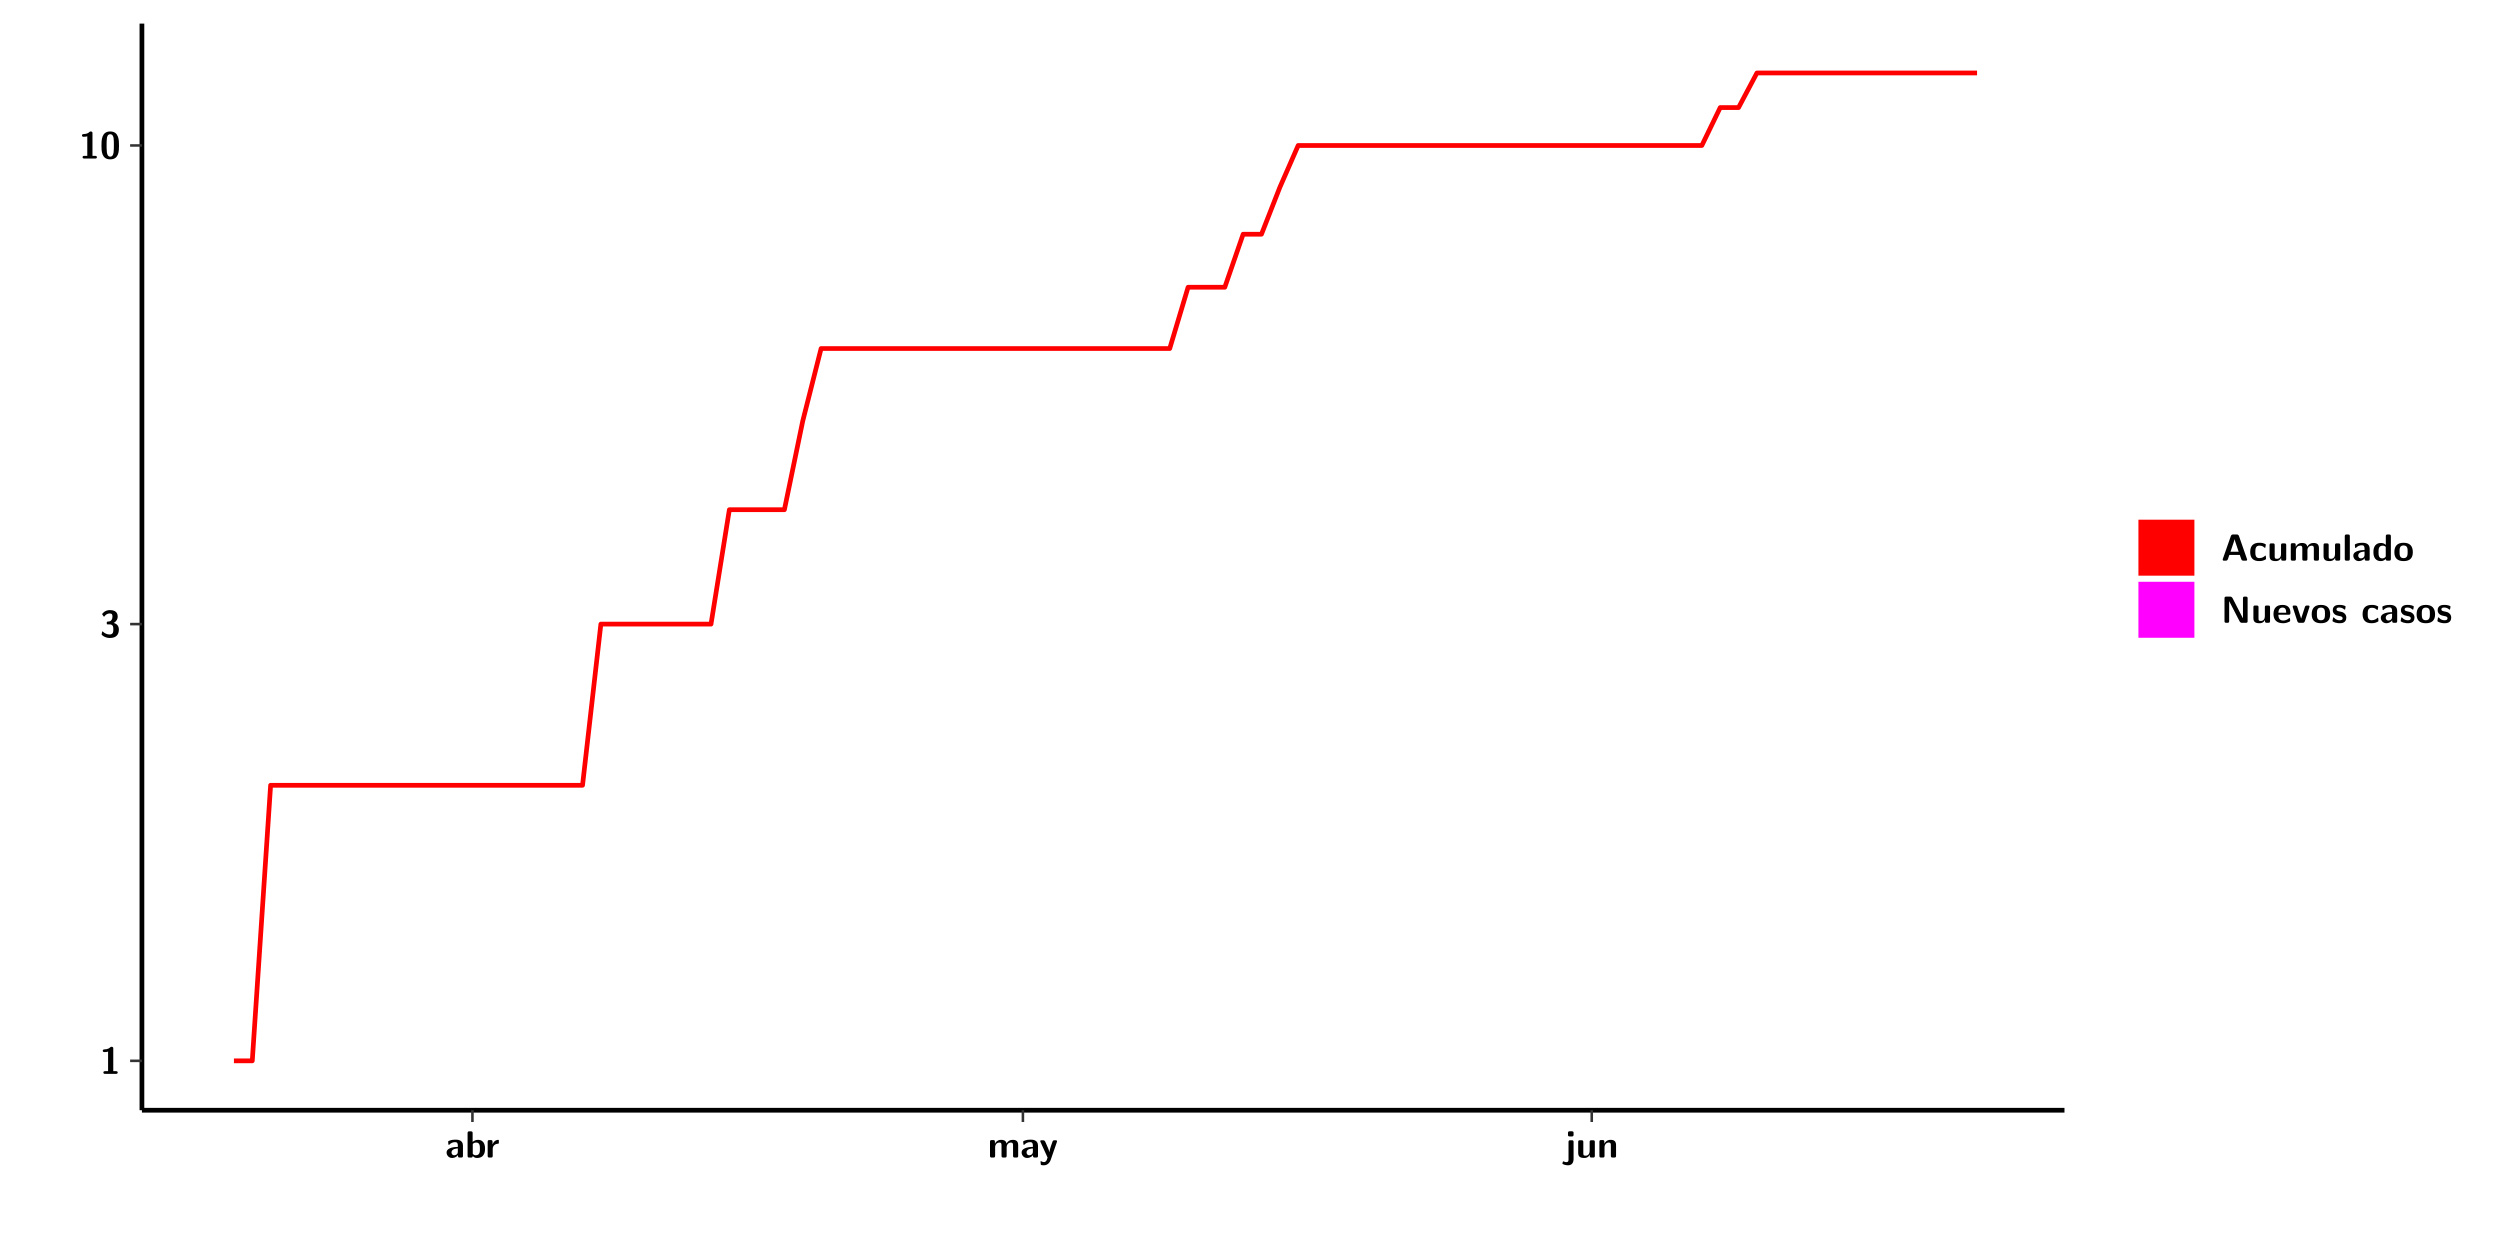
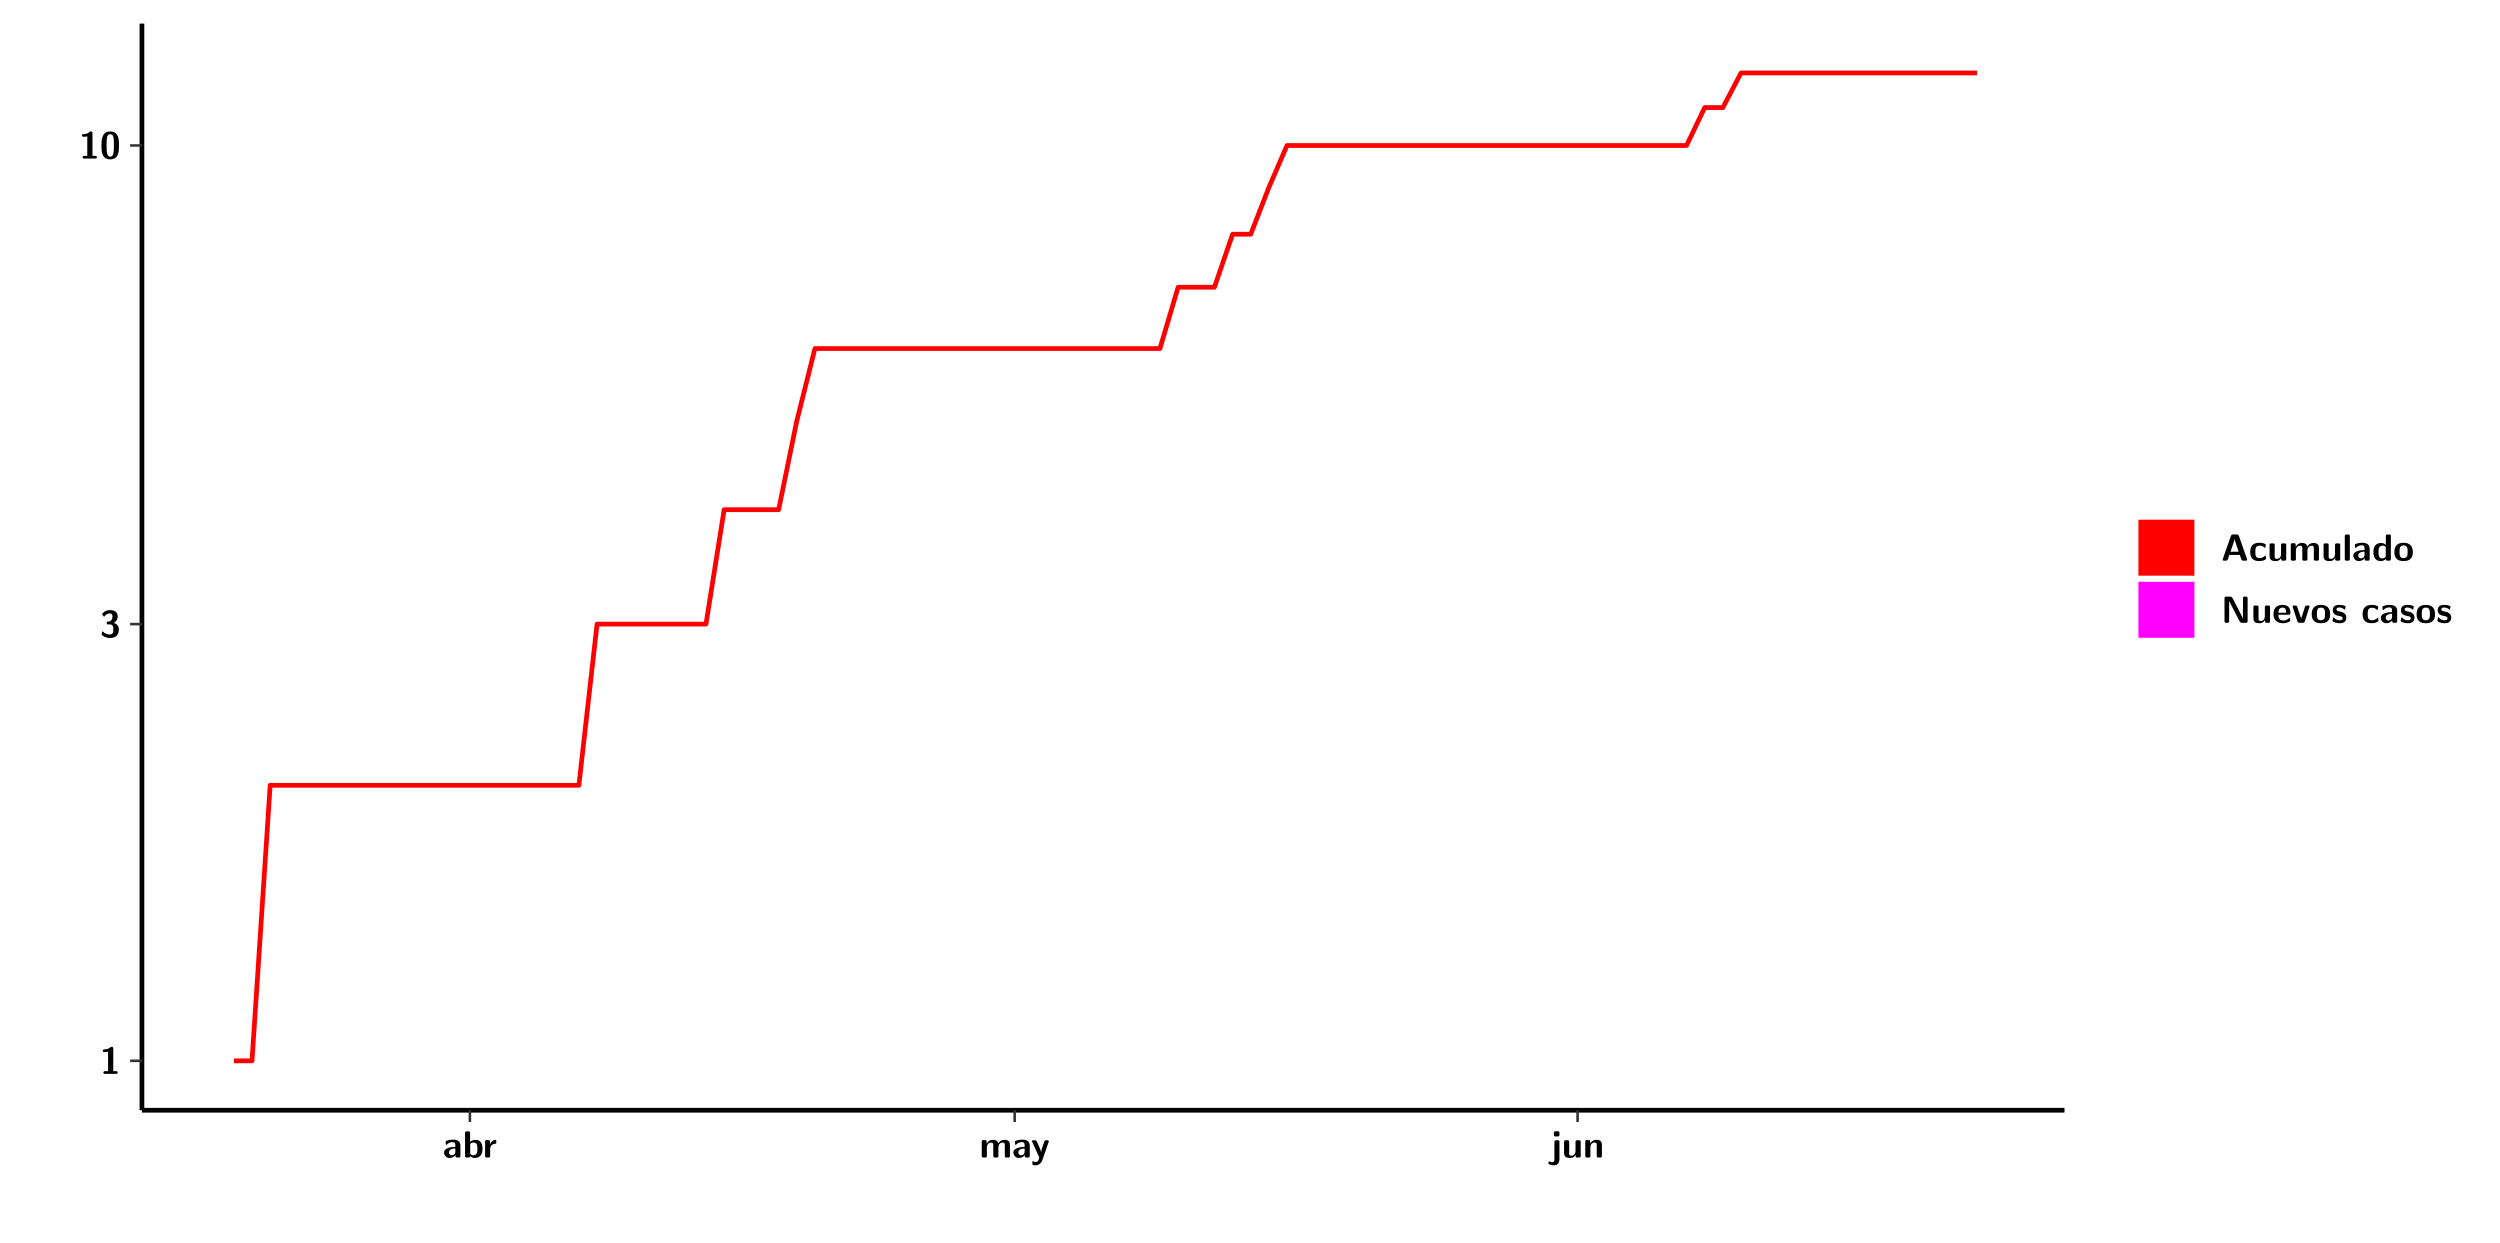
<svg xmlns="http://www.w3.org/2000/svg" xmlns:xlink="http://www.w3.org/1999/xlink" width="579.653pt" height="288pt" viewBox="0 0 579.653 288" version="1.1">
  <defs>
    <g>
      <symbol overflow="visible" id="glyph0-0">
        <path style="stroke:none;" d="" />
      </symbol>
      <symbol overflow="visible" id="glyph0-1">
        <path style="stroke:none;" d="M 3.109 -5.859 C 3.109 -6.016 3.109 -6.281 2.719 -6.281 C 2.547 -6.281 2.516 -6.266 2.406 -6.156 C 2.25 -6.016 1.922 -5.688 1.047 -5.672 C 0.891 -5.672 0.672 -5.609 0.672 -5.359 C 0.672 -5.047 0.969 -5.047 1.094 -5.047 C 1.344 -5.047 1.656 -5.078 1.906 -5.156 L 1.906 -0.625 L 1.234 -0.625 C 1.109 -0.625 0.812 -0.625 0.812 -0.312 C 0.812 0 1.109 0 1.234 0 L 3.719 0 C 3.828 0 4.141 0 4.141 -0.312 C 4.141 -0.625 3.828 -0.625 3.719 -0.625 L 3.109 -0.625 Z M 3.109 -5.859 " />
      </symbol>
      <symbol overflow="visible" id="glyph0-2">
        <path style="stroke:none;" d="M 0.844 -4.859 C 0.906 -4.766 0.953 -4.766 0.969 -4.766 C 1.031 -4.766 1.047 -4.797 1.094 -4.859 C 1.547 -5.5 2.172 -5.5 2.281 -5.5 C 2.844 -5.5 2.922 -5.203 2.922 -4.781 C 2.922 -4.656 2.922 -4.234 2.641 -3.906 C 2.438 -3.656 2.219 -3.641 1.953 -3.625 C 1.859 -3.609 1.688 -3.609 1.672 -3.578 C 1.609 -3.562 1.609 -3.5 1.609 -3.359 L 1.609 -3.203 C 1.609 -2.984 1.609 -2.969 1.844 -2.969 L 2.219 -2.969 C 3.031 -2.969 3.125 -2.469 3.125 -1.797 C 3.125 -1.203 3.062 -0.625 2.266 -0.625 C 1.984 -0.625 1.328 -0.688 0.75 -1.25 C 0.672 -1.328 0.656 -1.328 0.625 -1.328 C 0.531 -1.328 0.516 -1.25 0.516 -1.234 C 0.516 -1.234 0.406 -0.672 0.406 -0.625 C 0.406 -0.516 1.156 0.188 2.312 0.188 C 3.812 0.188 4.406 -0.609 4.406 -1.781 C 4.406 -2.562 3.984 -3.109 3.203 -3.297 C 3.906 -3.688 4.141 -4.266 4.141 -4.766 C 4.141 -6.156 2.891 -6.281 2.328 -6.281 C 1.125 -6.281 0.531 -5.422 0.531 -5.344 C 0.531 -5.297 0.594 -5.219 0.594 -5.219 Z M 0.844 -4.859 " />
      </symbol>
      <symbol overflow="visible" id="glyph0-3">
        <path style="stroke:none;" d="M 4.438 -3 C 4.438 -4.203 4.438 -6.281 2.406 -6.281 C 0.375 -6.281 0.375 -4.219 0.375 -3 C 0.375 -1.812 0.375 0.188 2.406 0.188 C 4.438 0.188 4.438 -1.781 4.438 -3 Z M 2.406 -0.438 C 1.75 -0.438 1.656 -1.25 1.625 -1.484 C 1.562 -1.953 1.562 -2.766 1.562 -3.125 C 1.562 -3.641 1.562 -4.203 1.625 -4.641 C 1.641 -4.875 1.734 -5.641 2.406 -5.641 C 3.047 -5.641 3.156 -4.906 3.188 -4.734 C 3.25 -4.281 3.25 -3.594 3.25 -3.125 C 3.25 -2.625 3.25 -1.953 3.188 -1.469 C 3.156 -1.234 3.062 -0.438 2.406 -0.438 Z M 2.406 -0.438 " />
      </symbol>
      <symbol overflow="visible" id="glyph0-4">
        <path style="stroke:none;" d="M 4.062 -2.766 C 4.062 -4.156 2.734 -4.156 2.297 -4.156 C 1.891 -4.156 1.453 -4.125 0.859 -3.891 C 0.672 -3.797 0.625 -3.781 0.625 -3.688 C 0.625 -3.625 0.688 -3.109 0.688 -3.047 C 0.703 -2.984 0.75 -2.938 0.812 -2.938 C 0.844 -2.938 0.875 -2.969 0.906 -3 C 1.281 -3.391 1.719 -3.578 2.266 -3.578 C 2.734 -3.578 2.875 -3.297 2.875 -2.781 L 2.875 -2.469 C 2.562 -2.469 0.266 -2.453 0.266 -1.172 C 0.266 -0.547 0.766 0.094 1.531 0.094 C 1.828 0.094 2.484 0.016 2.906 -0.594 L 2.906 -0.422 C 2.906 -0.141 2.969 0 3.328 0 L 3.641 0 C 3.984 0 4.062 -0.109 4.062 -0.422 Z M 2.875 -1.344 C 2.875 -0.531 2.047 -0.531 2.016 -0.531 C 1.641 -0.531 1.406 -0.844 1.406 -1.188 C 1.406 -2.047 2.625 -2.109 2.875 -2.109 Z M 2.875 -1.344 " />
      </symbol>
      <symbol overflow="visible" id="glyph0-5">
        <path style="stroke:none;" d="M 1.703 -5.656 C 1.703 -5.938 1.641 -6.078 1.281 -6.078 L 0.953 -6.078 C 0.641 -6.078 0.531 -5.984 0.531 -5.656 L 0.531 -0.422 C 0.531 -0.109 0.625 0 0.953 0 L 1.312 0 C 1.453 0 1.719 0 1.734 -0.344 C 2.125 0.094 2.578 0.094 2.719 0.094 C 4.578 0.094 4.578 -1.594 4.578 -2.031 C 4.578 -2.453 4.578 -4.109 2.938 -4.109 C 2.219 -4.109 1.781 -3.703 1.703 -3.625 Z M 1.734 -3.172 C 1.844 -3.281 2.109 -3.484 2.5 -3.484 C 3.391 -3.484 3.391 -2.672 3.391 -2.016 C 3.391 -1.375 3.391 -0.531 2.406 -0.531 C 2.047 -0.531 1.828 -0.75 1.734 -0.875 Z M 1.734 -3.172 " />
      </symbol>
      <symbol overflow="visible" id="glyph0-6">
        <path style="stroke:none;" d="M 1.703 -2.016 C 1.703 -2.844 2.391 -3.188 2.938 -3.219 C 3.109 -3.234 3.125 -3.234 3.125 -3.469 L 3.125 -3.875 C 3.125 -4.047 3.125 -4.109 2.969 -4.109 C 2.719 -4.109 2.078 -4.031 1.672 -3.078 L 1.656 -3.078 L 1.656 -3.641 C 1.656 -3.922 1.594 -4.062 1.234 -4.062 L 0.953 -4.062 C 0.641 -4.062 0.531 -3.969 0.531 -3.641 L 0.531 -0.422 C 0.531 -0.109 0.625 0 0.953 0 L 1.281 0 C 1.609 0 1.703 -0.109 1.703 -0.422 Z M 1.703 -2.016 " />
      </symbol>
      <symbol overflow="visible" id="glyph0-7">
        <path style="stroke:none;" d="M 7.062 -2.844 C 7.062 -3.75 6.672 -4.109 5.781 -4.109 C 5.156 -4.109 4.688 -3.828 4.359 -3.25 C 4.219 -4.078 3.484 -4.109 3.109 -4.109 C 2.938 -4.109 2.578 -4.109 2.188 -3.828 C 1.906 -3.625 1.734 -3.344 1.672 -3.203 L 1.672 -3.641 C 1.672 -3.922 1.609 -4.062 1.25 -4.062 L 0.953 -4.062 C 0.625 -4.062 0.531 -3.969 0.531 -3.641 L 0.531 -0.422 C 0.531 -0.109 0.625 0 0.953 0 L 1.297 0 C 1.625 0 1.719 -0.109 1.719 -0.422 L 1.719 -2.359 C 1.719 -3.141 2.25 -3.484 2.688 -3.484 C 3.109 -3.484 3.203 -3.297 3.203 -2.828 L 3.203 -0.422 C 3.203 -0.109 3.297 0 3.625 0 L 3.969 0 C 4.297 0 4.391 -0.109 4.391 -0.422 L 4.391 -2.359 C 4.391 -3.141 4.922 -3.484 5.359 -3.484 C 5.781 -3.484 5.875 -3.297 5.875 -2.828 L 5.875 -0.422 C 5.875 -0.109 5.969 0 6.297 0 L 6.641 0 C 6.984 0 7.062 -0.109 7.062 -0.422 Z M 7.062 -2.844 " />
      </symbol>
      <symbol overflow="visible" id="glyph0-8">
        <path style="stroke:none;" d="M 4.109 -3.609 C 4.141 -3.719 4.141 -3.734 4.141 -3.781 C 4.141 -4.016 3.906 -4.016 3.797 -4.016 L 3.609 -4.016 C 3.469 -4.016 3.266 -4.016 3.141 -3.812 C 3.109 -3.766 2.406 -1.828 2.359 -1.25 L 2.344 -1.25 C 2.312 -1.672 1.953 -2.484 1.562 -3.328 C 1.328 -3.891 1.266 -4.016 0.828 -4.016 L 0.594 -4.016 C 0.469 -4.016 0.25 -4.016 0.25 -3.781 C 0.25 -3.75 0.281 -3.688 0.297 -3.641 L 1.953 0 C 1.891 0.188 1.859 0.281 1.828 0.375 C 1.734 0.656 1.578 1.047 1.109 1.047 C 0.812 1.047 0.609 0.922 0.516 0.875 C 0.469 0.844 0.453 0.828 0.422 0.828 C 0.391 0.828 0.312 0.859 0.312 0.969 C 0.312 1.031 0.375 1.641 0.391 1.672 C 0.469 1.781 0.953 1.797 1.094 1.797 C 2.172 1.797 2.609 0.766 2.672 0.547 Z M 4.109 -3.609 " />
      </symbol>
      <symbol overflow="visible" id="glyph0-9">
        <path style="stroke:none;" d="M 1.969 -5.672 C 1.969 -5.953 1.906 -6.094 1.547 -6.094 L 1.094 -6.094 C 0.766 -6.094 0.672 -5.984 0.672 -5.672 L 0.672 -5.312 C 0.672 -5.031 0.734 -4.891 1.094 -4.891 L 1.547 -4.891 C 1.875 -4.891 1.969 -5 1.969 -5.312 Z M 0.797 0.484 C 0.797 0.703 0.797 1.062 0.25 1.062 C 0.156 1.062 -0.094 1.031 -0.266 0.922 C -0.359 0.875 -0.375 0.875 -0.406 0.875 C -0.484 0.875 -0.5 0.922 -0.547 1.094 C -0.609 1.281 -0.625 1.359 -0.625 1.391 C -0.625 1.547 0.109 1.797 0.656 1.797 C 1.625 1.797 1.969 1.141 1.969 0.281 L 1.969 -3.594 C 1.969 -3.875 1.906 -4.016 1.547 -4.016 L 1.219 -4.016 C 0.891 -4.016 0.797 -3.906 0.797 -3.594 Z M 0.797 0.484 " />
      </symbol>
      <symbol overflow="visible" id="glyph0-10">
        <path style="stroke:none;" d="M 4.391 -3.594 C 4.391 -3.875 4.328 -4.016 3.969 -4.016 L 3.609 -4.016 C 3.281 -4.016 3.188 -3.906 3.188 -3.594 L 3.188 -1.516 C 3.188 -0.938 2.891 -0.438 2.266 -0.438 C 1.766 -0.438 1.719 -0.562 1.719 -1.031 L 1.719 -3.594 C 1.719 -3.875 1.656 -4.016 1.297 -4.016 L 0.953 -4.016 C 0.625 -4.016 0.531 -3.922 0.531 -3.594 L 0.531 -1.109 C 0.531 -0.172 1.031 0.094 1.953 0.094 C 2.188 0.094 2.812 0.094 3.219 -0.656 L 3.219 -0.422 C 3.219 -0.141 3.281 0 3.641 0 L 3.969 0 C 4.297 0 4.391 -0.109 4.391 -0.422 Z M 4.391 -3.594 " />
      </symbol>
      <symbol overflow="visible" id="glyph0-11">
        <path style="stroke:none;" d="M 4.391 -2.844 C 4.391 -3.75 4 -4.109 3.109 -4.109 C 2.188 -4.109 1.781 -3.438 1.672 -3.203 L 1.672 -3.641 C 1.672 -3.922 1.609 -4.062 1.25 -4.062 L 0.953 -4.062 C 0.625 -4.062 0.531 -3.969 0.531 -3.641 L 0.531 -0.422 C 0.531 -0.109 0.625 0 0.953 0 L 1.297 0 C 1.625 0 1.719 -0.109 1.719 -0.422 L 1.719 -2.359 C 1.719 -3.125 2.219 -3.484 2.688 -3.484 C 3.109 -3.484 3.188 -3.281 3.188 -2.828 L 3.188 -0.422 C 3.188 -0.141 3.25 0 3.609 0 L 3.969 0 C 4.297 0 4.391 -0.109 4.391 -0.422 Z M 4.391 -2.844 " />
      </symbol>
      <symbol overflow="visible" id="glyph0-12">
        <path style="stroke:none;" d="M 4.156 -5.703 C 4.031 -6.078 3.766 -6.078 3.594 -6.078 L 2.828 -6.078 C 2.641 -6.078 2.391 -6.078 2.266 -5.703 L 0.406 -0.406 C 0.375 -0.297 0.375 -0.281 0.375 -0.234 C 0.375 0 0.594 0 0.703 0 L 1.031 0 C 1.188 0 1.453 0 1.578 -0.344 L 1.922 -1.328 L 4.344 -1.328 L 4.641 -0.484 C 4.75 -0.172 4.812 0 5.234 0 L 5.703 0 C 5.828 0 6.047 0 6.047 -0.234 C 6.047 -0.281 6.047 -0.297 6 -0.406 Z M 2.812 -3.938 C 2.938 -4.328 3.062 -4.656 3.125 -4.969 L 3.141 -4.969 C 3.188 -4.766 3.188 -4.75 3.25 -4.547 L 4.078 -2.078 L 2.188 -2.078 Z M 2.812 -3.938 " />
      </symbol>
      <symbol overflow="visible" id="glyph0-13">
        <path style="stroke:none;" d="M 4 -0.438 C 4 -0.531 3.969 -0.938 3.953 -1.047 C 3.953 -1.078 3.938 -1.172 3.844 -1.172 C 3.812 -1.172 3.797 -1.172 3.703 -1.078 C 3.562 -0.953 3.141 -0.594 2.422 -0.594 C 1.516 -0.594 1.516 -1.469 1.516 -2.031 C 1.516 -2.75 1.562 -3.484 2.453 -3.484 C 3.031 -3.484 3.266 -3.344 3.578 -3.078 C 3.688 -2.984 3.703 -2.984 3.734 -2.984 C 3.828 -2.984 3.844 -3.062 3.844 -3.094 C 3.859 -3.172 3.953 -3.656 3.953 -3.703 C 3.953 -3.781 3.891 -3.812 3.75 -3.891 C 3.328 -4.078 3.062 -4.156 2.453 -4.156 C 1.141 -4.156 0.328 -3.547 0.328 -2.016 C 0.328 -0.562 1.078 0.094 2.406 0.094 C 2.641 0.094 3.172 0.094 3.75 -0.203 C 4 -0.344 4 -0.344 4 -0.438 Z M 4 -0.438 " />
      </symbol>
      <symbol overflow="visible" id="glyph0-14">
        <path style="stroke:none;" d="M 1.703 -5.656 C 1.703 -5.938 1.641 -6.078 1.281 -6.078 L 0.953 -6.078 C 0.641 -6.078 0.531 -5.984 0.531 -5.656 L 0.531 -0.422 C 0.531 -0.109 0.625 0 0.953 0 L 1.281 0 C 1.609 0 1.703 -0.109 1.703 -0.422 Z M 1.703 -5.656 " />
      </symbol>
      <symbol overflow="visible" id="glyph0-15">
        <path style="stroke:none;" d="M 4.375 -5.656 C 4.375 -5.938 4.312 -6.078 3.953 -6.078 L 3.625 -6.078 C 3.297 -6.078 3.203 -5.969 3.203 -5.656 L 3.203 -3.672 C 2.812 -4.047 2.375 -4.109 2.109 -4.109 C 0.328 -4.109 0.328 -2.422 0.328 -2 C 0.328 -1.594 0.328 0.094 2.062 0.094 C 2.422 0.094 2.812 -0.016 3.188 -0.406 C 3.188 -0.094 3.297 0 3.609 0 L 3.953 0 C 4.281 0 4.375 -0.109 4.375 -0.422 Z M 3.188 -1.094 C 3.188 -0.953 3.188 -0.875 2.922 -0.688 C 2.703 -0.547 2.5 -0.531 2.406 -0.531 C 1.516 -0.531 1.516 -1.344 1.516 -2 C 1.516 -2.656 1.516 -3.484 2.5 -3.484 C 2.75 -3.484 2.984 -3.391 3.188 -3.203 Z M 3.188 -1.094 " />
      </symbol>
      <symbol overflow="visible" id="glyph0-16">
        <path style="stroke:none;" d="M 4.547 -1.969 C 4.547 -3.406 3.844 -4.156 2.406 -4.156 C 0.953 -4.156 0.266 -3.391 0.266 -1.969 C 0.266 -0.547 1.031 0.094 2.406 0.094 C 3.781 0.094 4.547 -0.531 4.547 -1.969 Z M 2.406 -0.594 C 1.469 -0.594 1.469 -1.375 1.469 -2.078 C 1.469 -2.75 1.469 -3.531 2.406 -3.531 C 3.344 -3.531 3.344 -2.766 3.344 -2.078 C 3.344 -1.391 3.344 -0.594 2.406 -0.594 Z M 2.406 -0.594 " />
      </symbol>
      <symbol overflow="visible" id="glyph0-17">
        <path style="stroke:none;" d="M 2.656 -5.734 C 2.469 -6.078 2.203 -6.078 2.031 -6.078 L 1.219 -6.078 C 0.906 -6.078 0.797 -5.984 0.797 -5.656 L 0.797 -0.422 C 0.797 -0.109 0.891 0 1.219 0 L 1.453 0 C 1.781 0 1.875 -0.109 1.875 -0.422 L 1.875 -5.016 L 1.891 -5.016 L 4.297 -0.344 C 4.484 0 4.75 0 4.922 0 L 5.734 0 C 6.062 0 6.156 -0.109 6.156 -0.422 L 6.156 -5.656 C 6.156 -5.938 6.094 -6.078 5.734 -6.078 L 5.5 -6.078 C 5.156 -6.078 5.078 -5.969 5.078 -5.656 L 5.078 -1.062 L 5.062 -1.062 Z M 2.656 -5.734 " />
      </symbol>
      <symbol overflow="visible" id="glyph0-18">
        <path style="stroke:none;" d="M 3.781 -1.875 C 3.984 -1.875 4.203 -1.891 4.203 -2.281 C 4.203 -3.406 3.672 -4.156 2.359 -4.156 C 0.969 -4.156 0.266 -3.375 0.266 -2.047 C 0.266 -0.609 1.109 0.094 2.484 0.094 C 2.812 0.094 3.312 0.047 3.891 -0.234 C 4.078 -0.328 4.141 -0.359 4.141 -0.469 C 4.141 -0.531 4.125 -0.781 4.109 -0.844 C 4.078 -1.125 4.062 -1.125 3.984 -1.125 C 3.953 -1.125 3.938 -1.125 3.844 -1.047 C 3.328 -0.594 2.797 -0.531 2.516 -0.531 C 1.531 -0.531 1.422 -1.312 1.391 -1.875 Z M 1.406 -2.344 C 1.422 -2.875 1.609 -3.531 2.359 -3.531 C 3.062 -3.531 3.203 -3.031 3.219 -2.344 Z M 1.406 -2.344 " />
      </symbol>
      <symbol overflow="visible" id="glyph0-19">
        <path style="stroke:none;" d="M 4.109 -3.609 C 4.141 -3.719 4.141 -3.75 4.141 -3.766 C 4.141 -4.016 3.922 -4.016 3.797 -4.016 L 3.609 -4.016 C 3.25 -4.016 3.141 -3.891 3.062 -3.641 L 2.203 -0.984 L 1.328 -3.641 C 1.266 -3.828 1.203 -4.016 0.781 -4.016 L 0.578 -4.016 C 0.453 -4.016 0.234 -4.016 0.234 -3.766 C 0.234 -3.75 0.234 -3.719 0.266 -3.609 L 1.312 -0.375 C 1.438 0 1.703 0 1.859 0 L 2.5 0 C 2.672 0 2.938 0 3.062 -0.375 Z M 4.109 -3.609 " />
      </symbol>
      <symbol overflow="visible" id="glyph0-20">
        <path style="stroke:none;" d="M 3.469 -1.234 C 3.469 -1.734 3.203 -2.031 3.047 -2.172 C 2.703 -2.484 2.391 -2.547 2.031 -2.609 C 1.547 -2.703 1.188 -2.766 1.188 -3.109 C 1.188 -3.469 1.484 -3.547 1.828 -3.547 C 2.406 -3.547 2.719 -3.328 2.953 -3.125 C 3.047 -3.047 3.062 -3.047 3.094 -3.047 C 3.188 -3.047 3.203 -3.125 3.203 -3.156 C 3.219 -3.219 3.312 -3.719 3.312 -3.766 C 3.312 -3.906 2.844 -4.031 2.75 -4.062 C 2.406 -4.156 2.125 -4.156 1.891 -4.156 C 1.5 -4.156 0.328 -4.156 0.328 -2.906 C 0.328 -2.484 0.516 -2.219 0.75 -2 C 1.062 -1.734 1.406 -1.672 1.906 -1.562 C 2.156 -1.531 2.609 -1.453 2.609 -1.062 C 2.609 -0.656 2.266 -0.594 1.922 -0.594 C 1.531 -0.594 1.047 -0.703 0.625 -1.188 C 0.594 -1.234 0.562 -1.266 0.516 -1.266 C 0.422 -1.266 0.406 -1.188 0.391 -1.125 C 0.375 -1.016 0.266 -0.516 0.266 -0.422 C 0.266 -0.266 0.922 -0.062 0.922 -0.047 C 1.406 0.094 1.766 0.094 1.922 0.094 C 2.359 0.094 3.469 0.062 3.469 -1.234 Z M 3.469 -1.234 " />
      </symbol>
    </g>
    <clipPath id="clip1">
      <path d="M 0 0 L 576.008 0 L 576.008 288 L 0 288 Z M 0 0 " />
    </clipPath>
    <clipPath id="clip2">
      <path d="M 32.906 5.477 L 478.672 5.477 L 478.672 257.414 L 32.906 257.414 Z M 32.906 5.477 " />
    </clipPath>
  </defs>
  <g id="surface1">
    <g clip-path="url(#clip1)" clip-rule="nonzero">
      <path style="fill-rule:nonzero;fill:rgb(100%,100%,100%);fill-opacity:1;stroke-width:0.598;stroke-linecap:round;stroke-linejoin:round;stroke:rgb(100%,100%,100%);stroke-opacity:1;stroke-miterlimit:10;" d="M 0 0 L 0 288.004 L 576.008 288.004 L 576.008 0 Z M 0 0 " transform="matrix(1,0,0,-1,0,288)" />
    </g>
    <g clip-path="url(#clip2)" clip-rule="nonzero">
      <path style=" stroke:none;fill-rule:nonzero;fill:rgb(100%,100%,100%);fill-opacity:1;" d="M 32.906 257.414 L 32.906 5.477 L 478.672 5.477 L 478.672 257.414 Z M 32.906 257.414 " />
    </g>
-     <path style="fill:none;stroke-width:1.096;stroke-linecap:butt;stroke-linejoin:round;stroke:rgb(100%,0%,0%);stroke-opacity:1;stroke-miterlimit:10;" d="M 54.238 42.031 L 58.492 42.031 L 62.746 105.926 L 135.066 105.926 L 139.32 143.293 L 164.855 143.293 L 169.109 169.816 L 181.871 169.816 L 186.125 190.379 L 190.379 207.188 L 271.215 207.188 L 275.469 221.395 L 283.98 221.395 L 288.234 233.695 L 292.488 233.695 L 296.742 244.555 L 300.996 254.27 L 394.594 254.27 L 398.848 263.059 L 403.105 263.059 L 407.359 271.078 L 458.406 271.078 " transform="matrix(1,0,0,-1,0,288)" />
+     <path style="fill:none;stroke-width:1.096;stroke-linecap:butt;stroke-linejoin:round;stroke:rgb(100%,0%,0%);stroke-opacity:1;stroke-miterlimit:10;" d="M 54.227 42.031 L 58.43 42.031 L 62.645 105.926 L 134.219 105.926 L 138.434 143.293 L 163.688 143.293 L 167.902 169.816 L 180.535 169.816 L 184.738 190.379 L 188.953 207.188 L 268.945 207.188 L 273.16 221.395 L 281.578 221.395 L 285.793 233.695 L 289.996 233.695 L 294.211 244.555 L 298.414 254.27 L 391.047 254.27 L 395.254 263.059 L 399.469 263.059 L 403.672 271.078 L 458.406 271.078 " transform="matrix(1,0,0,-1,0,288)" />
    <path style="fill:none;stroke-width:1.096;stroke-linecap:butt;stroke-linejoin:round;stroke:rgb(0%,0%,0%);stroke-opacity:1;stroke-miterlimit:10;" d="M 32.906 30.586 L 32.906 282.523 " transform="matrix(1,0,0,-1,0,288)" />
    <g style="fill:rgb(0%,0%,0%);fill-opacity:1;">
      <use xlink:href="#glyph0-1" x="23.153" y="248.986" />
    </g>
    <g style="fill:rgb(0%,0%,0%);fill-opacity:1;">
      <use xlink:href="#glyph0-2" x="23.153" y="147.736" />
    </g>
    <g style="fill:rgb(0%,0%,0%);fill-opacity:1;">
      <use xlink:href="#glyph0-1" x="18.331" y="36.762" />
      <use xlink:href="#glyph0-3" x="23.153" y="36.762" />
    </g>
    <path style="fill:none;stroke-width:0.598;stroke-linecap:butt;stroke-linejoin:round;stroke:rgb(20%,20%,20%);stroke-opacity:1;stroke-miterlimit:10;" d="M 30.168 42.031 L 32.906 42.031 " transform="matrix(1,0,0,-1,0,288)" />
    <path style="fill:none;stroke-width:0.598;stroke-linecap:butt;stroke-linejoin:round;stroke:rgb(20%,20%,20%);stroke-opacity:1;stroke-miterlimit:10;" d="M 30.168 143.293 L 32.906 143.293 " transform="matrix(1,0,0,-1,0,288)" />
    <path style="fill:none;stroke-width:0.598;stroke-linecap:butt;stroke-linejoin:round;stroke:rgb(20%,20%,20%);stroke-opacity:1;stroke-miterlimit:10;" d="M 30.168 254.27 L 32.906 254.27 " transform="matrix(1,0,0,-1,0,288)" />
    <path style="fill:none;stroke-width:1.096;stroke-linecap:butt;stroke-linejoin:round;stroke:rgb(0%,0%,0%);stroke-opacity:1;stroke-miterlimit:10;" d="M 32.906 30.586 L 478.672 30.586 " transform="matrix(1,0,0,-1,0,288)" />
-     <path style="fill:none;stroke-width:0.598;stroke-linecap:butt;stroke-linejoin:round;stroke:rgb(20%,20%,20%);stroke-opacity:1;stroke-miterlimit:10;" d="M 109.539 27.848 L 109.539 30.586 " transform="matrix(1,0,0,-1,0,288)" />
-     <path style="fill:none;stroke-width:0.598;stroke-linecap:butt;stroke-linejoin:round;stroke:rgb(20%,20%,20%);stroke-opacity:1;stroke-miterlimit:10;" d="M 237.172 27.848 L 237.172 30.586 " transform="matrix(1,0,0,-1,0,288)" />
-     <path style="fill:none;stroke-width:0.598;stroke-linecap:butt;stroke-linejoin:round;stroke:rgb(20%,20%,20%);stroke-opacity:1;stroke-miterlimit:10;" d="M 369.062 27.848 L 369.062 30.586 " transform="matrix(1,0,0,-1,0,288)" />
+     <path style="fill:none;stroke-width:0.598;stroke-linecap:butt;stroke-linejoin:round;stroke:rgb(20%,20%,20%);stroke-opacity:1;stroke-miterlimit:10;" d="M 108.953 27.848 L 108.953 30.586 " transform="matrix(1,0,0,-1,0,288)" />
+     <path style="fill:none;stroke-width:0.598;stroke-linecap:butt;stroke-linejoin:round;stroke:rgb(20%,20%,20%);stroke-opacity:1;stroke-miterlimit:10;" d="M 235.262 27.848 L 235.262 30.586 " transform="matrix(1,0,0,-1,0,288)" />
+     <path style="fill:none;stroke-width:0.598;stroke-linecap:butt;stroke-linejoin:round;stroke:rgb(20%,20%,20%);stroke-opacity:1;stroke-miterlimit:10;" d="M 365.781 27.848 L 365.781 30.586 " transform="matrix(1,0,0,-1,0,288)" />
    <g style="fill:rgb(0%,0%,0%);fill-opacity:1;">
-       <use xlink:href="#glyph0-4" x="103.28" y="268.394" />
-       <use xlink:href="#glyph0-5" x="107.883" y="268.394" />
+       <use xlink:href="#glyph0-4" x="102.693" y="268.394" />
+       <use xlink:href="#glyph0-5" x="107.296" y="268.394" />
    </g>
    <g style="fill:rgb(0%,0%,0%);fill-opacity:1;">
-       <use xlink:href="#glyph0-6" x="112.539" y="268.394" />
+       <use xlink:href="#glyph0-6" x="111.943" y="268.394" />
    </g>
    <g style="fill:rgb(0%,0%,0%);fill-opacity:1;">
-       <use xlink:href="#glyph0-7" x="229.012" y="268.394" />
-       <use xlink:href="#glyph0-4" x="236.61" y="268.394" />
+       <use xlink:href="#glyph0-7" x="227.099" y="268.394" />
+       <use xlink:href="#glyph0-4" x="234.697" y="268.394" />
    </g>
    <g style="fill:rgb(0%,0%,0%);fill-opacity:1;">
-       <use xlink:href="#glyph0-8" x="240.941" y="268.394" />
+       <use xlink:href="#glyph0-8" x="239.028" y="268.394" />
    </g>
    <g style="fill:rgb(0%,0%,0%);fill-opacity:1;">
-       <use xlink:href="#glyph0-9" x="362.882" y="268.394" />
-       <use xlink:href="#glyph0-10" x="365.39" y="268.394" />
-       <use xlink:href="#glyph0-11" x="370.309" y="268.394" />
+       <use xlink:href="#glyph0-9" x="359.605" y="268.394" />
+       <use xlink:href="#glyph0-10" x="362.113" y="268.394" />
+       <use xlink:href="#glyph0-11" x="367.032" y="268.394" />
    </g>
    <path style=" stroke:none;fill-rule:nonzero;fill:rgb(100%,100%,100%);fill-opacity:1;" d="M 489.629 154.062 L 489.629 108.828 L 570.527 108.828 L 570.527 154.062 Z M 489.629 154.062 " />
    <path style=" stroke:none;fill-rule:nonzero;fill:rgb(100%,0%,0%);fill-opacity:1;" d="M 495.816 133.477 L 495.816 120.496 L 508.797 120.496 L 508.797 133.477 Z M 495.816 133.477 " />
    <path style=" stroke:none;fill-rule:nonzero;fill:rgb(100%,0%,100%);fill-opacity:1;" d="M 495.816 147.875 L 495.816 134.891 L 508.797 134.891 L 508.797 147.875 Z M 495.816 147.875 " />
    <g style="fill:rgb(0%,0%,0%);fill-opacity:1;">
      <use xlink:href="#glyph0-12" x="514.979" y="130.002" />
      <use xlink:href="#glyph0-13" x="521.408" y="130.002" />
      <use xlink:href="#glyph0-10" x="525.694" y="130.002" />
      <use xlink:href="#glyph0-7" x="530.613" y="130.002" />
      <use xlink:href="#glyph0-10" x="538.212" y="130.002" />
      <use xlink:href="#glyph0-14" x="543.131" y="130.002" />
      <use xlink:href="#glyph0-4" x="545.372" y="130.002" />
      <use xlink:href="#glyph0-15" x="549.975" y="130.002" />
      <use xlink:href="#glyph0-16" x="554.894" y="130.002" />
    </g>
    <g style="fill:rgb(0%,0%,0%);fill-opacity:1;">
      <use xlink:href="#glyph0-17" x="514.979" y="144.408" />
      <use xlink:href="#glyph0-10" x="521.944" y="144.408" />
      <use xlink:href="#glyph0-18" x="526.864" y="144.408" />
      <use xlink:href="#glyph0-19" x="531.345" y="144.408" />
      <use xlink:href="#glyph0-16" x="535.728" y="144.408" />
      <use xlink:href="#glyph0-20" x="540.55" y="144.408" />
    </g>
    <g style="fill:rgb(0%,0%,0%);fill-opacity:1;">
      <use xlink:href="#glyph0-13" x="547.465" y="144.408" />
      <use xlink:href="#glyph0-4" x="551.751" y="144.408" />
      <use xlink:href="#glyph0-20" x="556.354" y="144.408" />
      <use xlink:href="#glyph0-16" x="560.051" y="144.408" />
      <use xlink:href="#glyph0-20" x="564.872" y="144.408" />
    </g>
  </g>
</svg>
